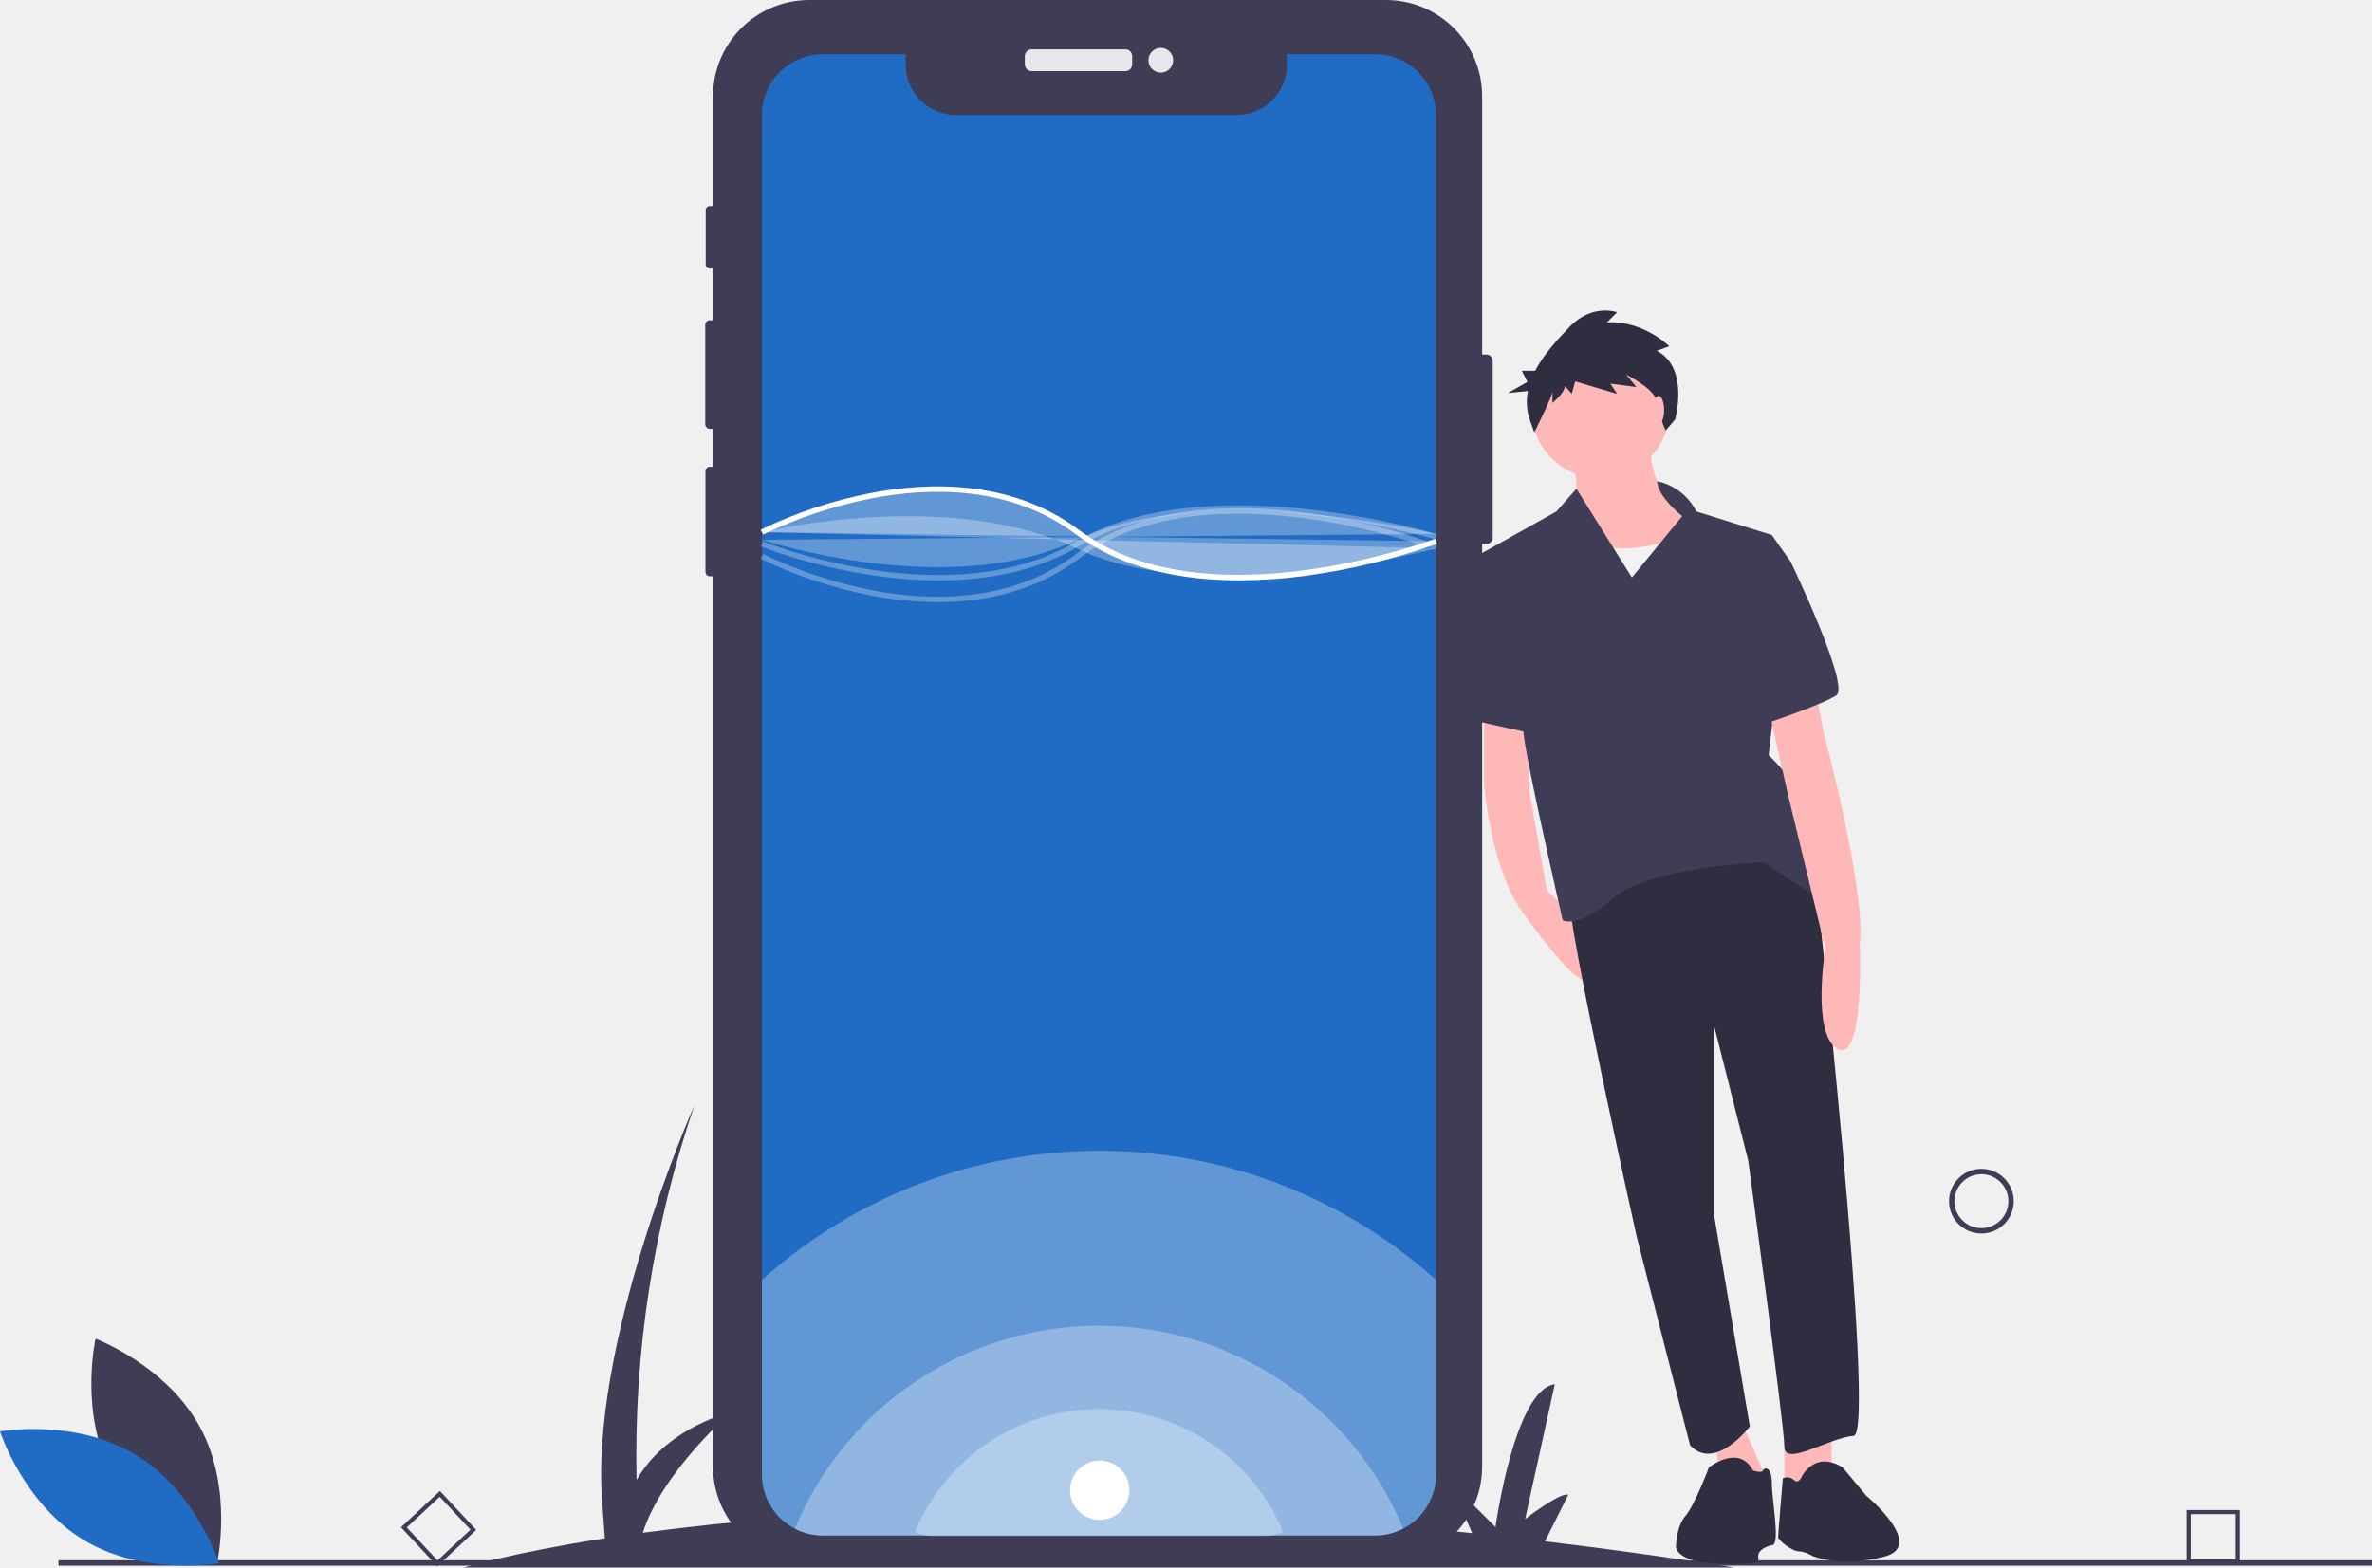
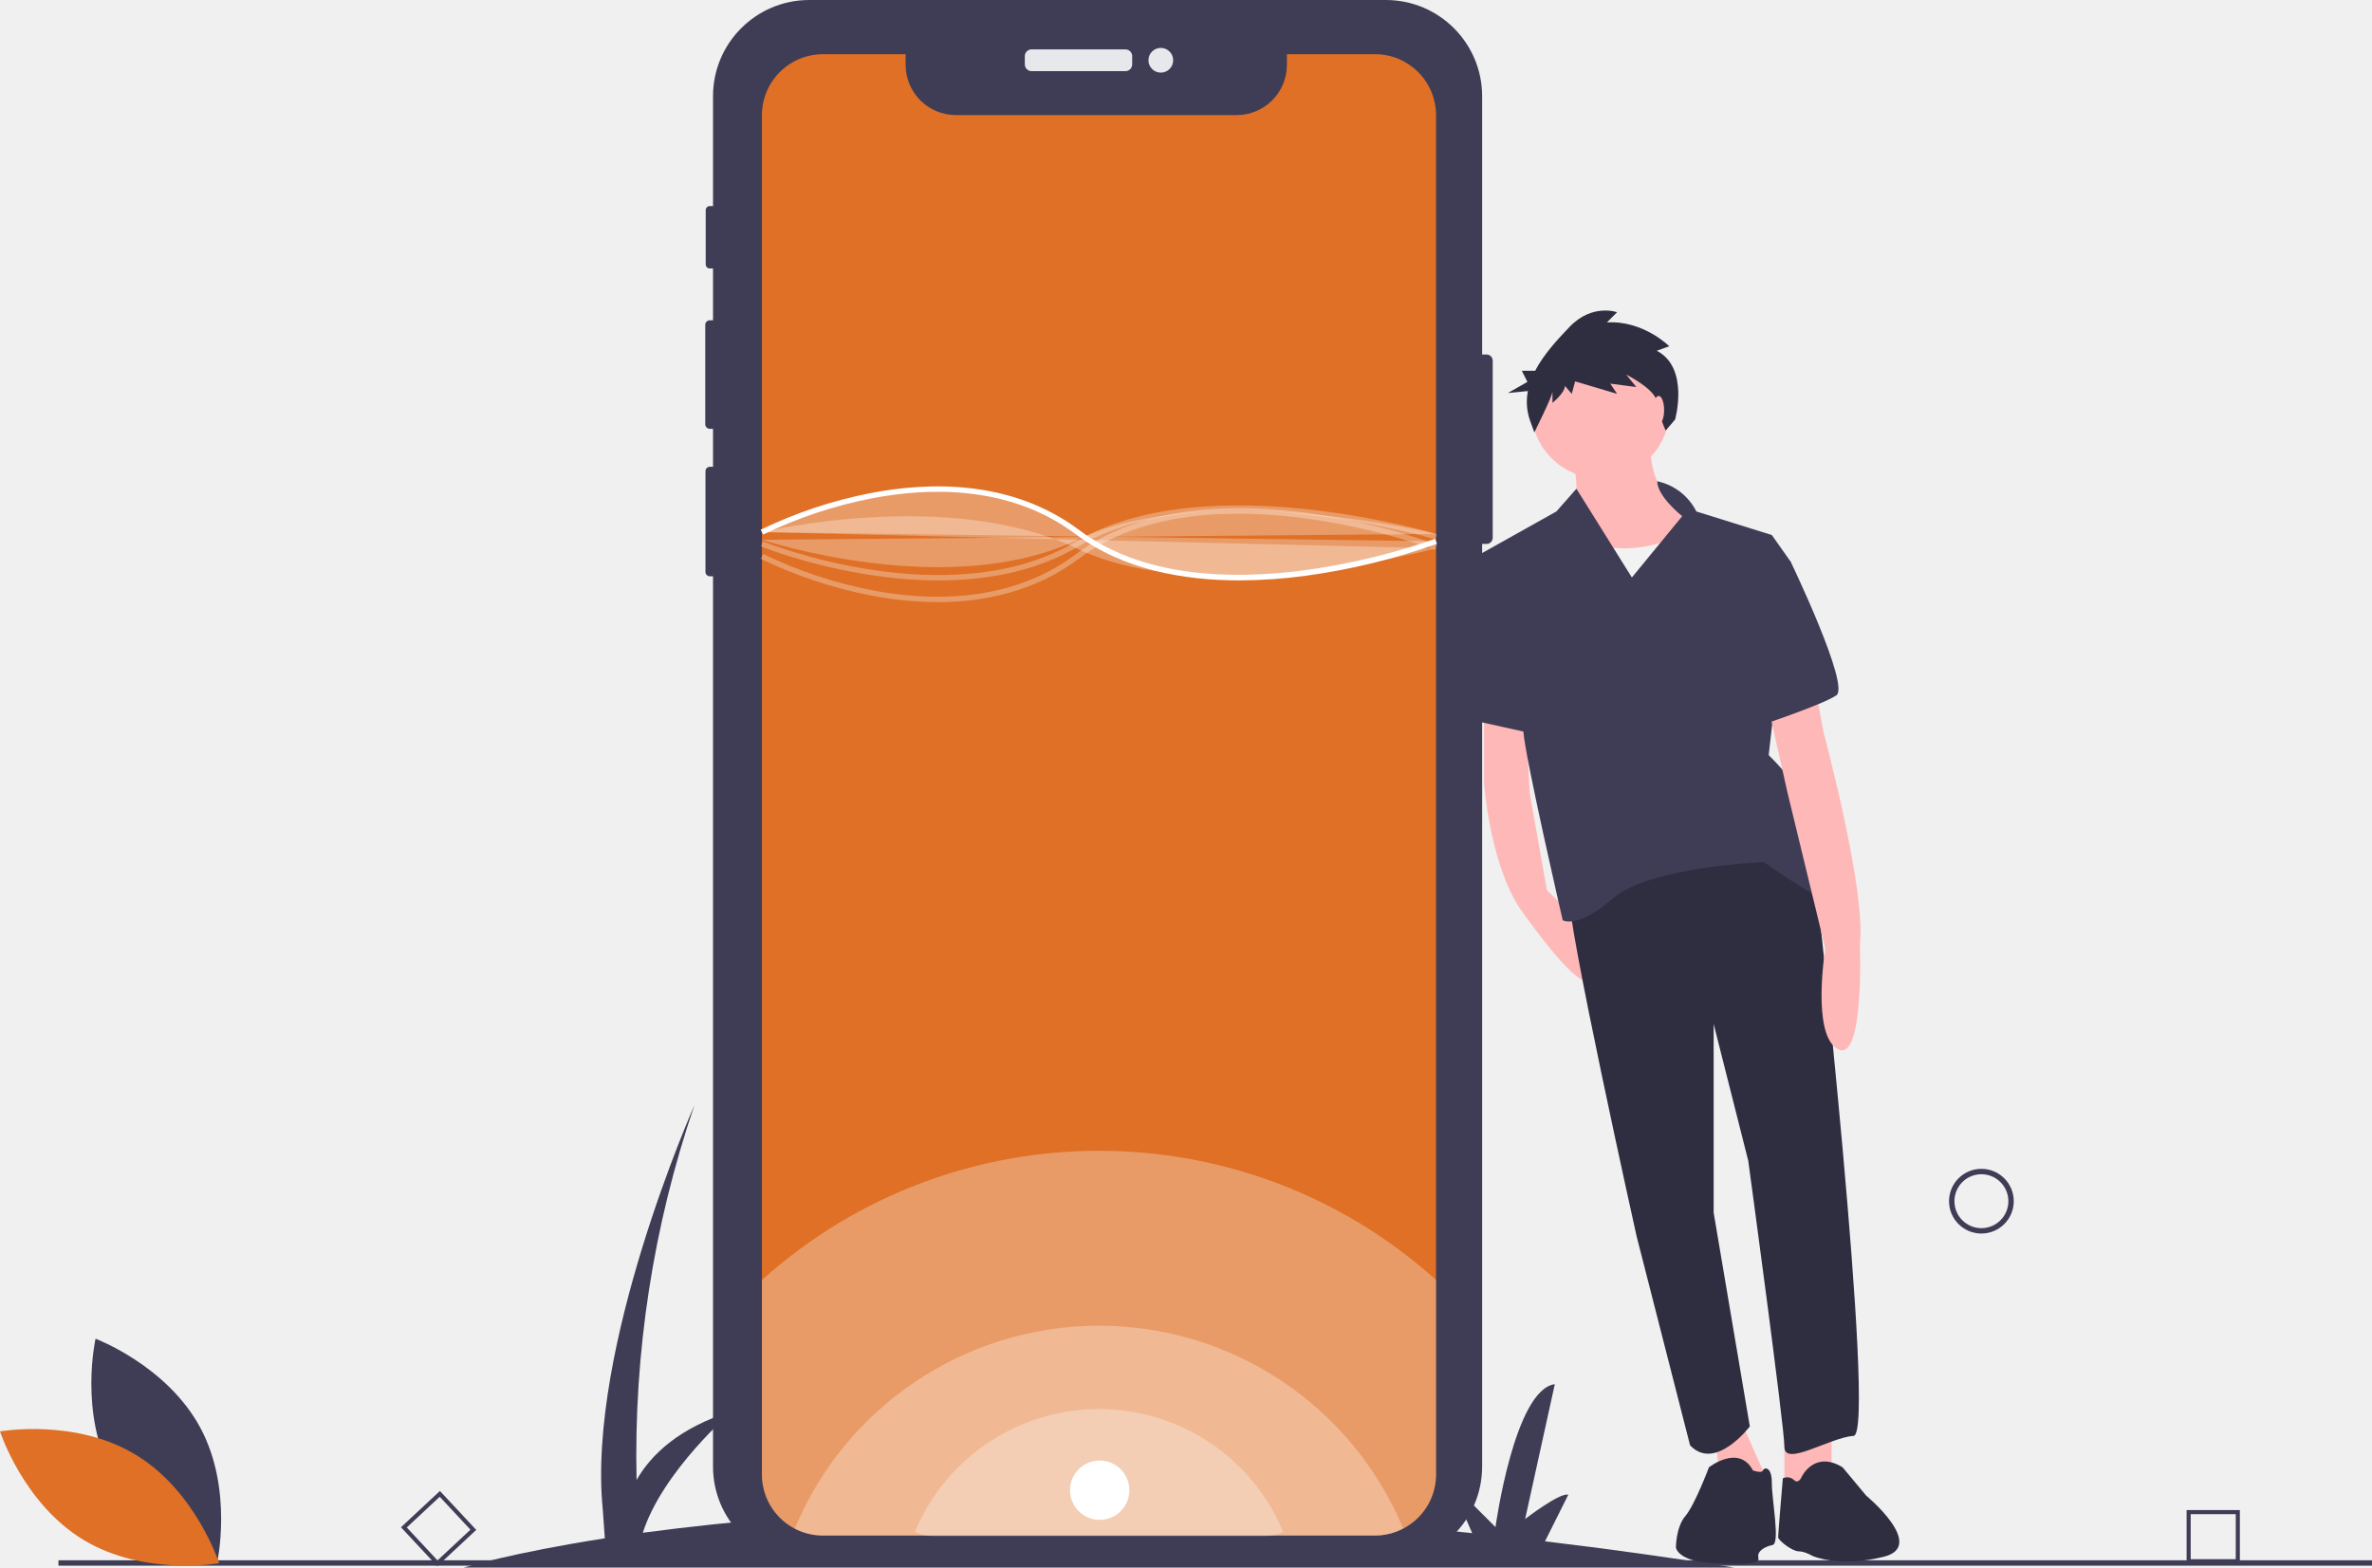
<svg xmlns="http://www.w3.org/2000/svg" id="f7bb3db6-0aca-42e3-bcc4-5e9b3a55e19d" data-name="Layer 1" width="879.5" height="581.351" viewBox="0 0 879.5 581.351">
  <path d="M803.25,740.675q-36.476-5.71-70.143-9.714L741.75,713.675c-3-1-16,9-16,9l11-50c-15,2-22,53-22,53l-17-17,8.368,19.247c-68.681-7.217-127.947-9.469-177.766-8.952L535.75,704.175c-3-1-16,9-16,9l11-50c-15,2-22,53-22,53l-17-17,8.863,20.386A997.852,997.852,0,0,0,398.591,727.777c7.382-22.996,33.159-45.102,33.159-45.102-19.821,6.166-30.132,16.212-35.469,25.525A401.561,401.561,0,0,1,417.75,569.175s-40,90-34,150l.761,10.658C349.712,735.262,332.25,740.675,332.25,740.675Z" transform="translate(-160.25 -159.3247)" fill="#3f3d56" />
  <path d="M894.922,616.811a12,12,0,1,1,12-12A12.014,12.014,0,0,1,894.922,616.811Zm0-22a10,10,0,1,0,10,10A10.011,10.011,0,0,0,894.922,594.811Z" transform="translate(-160.25 -159.3247)" fill="#3f3d56" />
  <path d="M990.75,739.101H971.009V719.36H990.75Zm-18.223-1.519h16.704v-16.704H972.527Z" transform="translate(-160.25 -159.3247)" fill="#3f3d56" />
  <path d="M322.394,740.181l-13.465-14.436L323.365,712.28l13.465,14.436ZM311.075,725.819l11.394,12.215,12.215-11.394L323.29,714.426Z" transform="translate(-160.25 -159.3247)" fill="#3f3d56" />
  <rect x="21.672" y="578.662" width="857.828" height="2" fill="#3f3d56" />
  <path d="M713.725,293.085v65.68a2.296,2.296,0,0,1-2.29,2.29h-1.63v342.15a35.702,35.702,0,0,1-35.7,35.7H460.315a35.693,35.693,0,0,1-35.69-35.7v-330.15h-1.18a1.618,1.618,0,0,1-1.62-1.61v-37.38a1.62,1.62,0,0,1,1.62-1.62h1.18v-14.08H423.435a1.696,1.696,0,0,1-1.69-1.7v-36.87a1.694,1.694,0,0,1,1.69-1.69H424.625v-19.22H423.415a1.498,1.498,0,0,1-1.5-1.5v-20.12a1.507,1.507,0,0,1,1.5-1.51H424.625v-40.74a35.691,35.691,0,0,1,35.69-35.69H674.105a35.7,35.7,0,0,1,35.7,35.69v95.78H711.435A2.296,2.296,0,0,1,713.725,293.085Z" transform="translate(-160.25 -159.3247)" fill="#3f3d56" />
  <rect x="379.979" y="18.307" width="39.823" height="8.086" rx="2.542" fill="#e6e8ec" />
  <circle cx="430.41" cy="22.35" r="4.587" fill="#e6e8ec" />
-   <path d="M692.71,202.075v504.09a22.58,22.58,0,0,1-7.96,17.23,22.642,22.642,0,0,1-14.69,5.41H465.41a22.587,22.587,0,0,1-10.46-2.55,21.155,21.155,0,0,1-2.2-1.3,22.668,22.668,0,0,1-9.99-18.79v-504.09a22.649,22.649,0,0,1,22.65-22.65h30.63v3.93a18.65,18.65,0,0,0,18.65,18.65H618.77a18.65,18.65,0,0,0,18.65-18.65v-3.93h32.64A22.643,22.643,0,0,1,692.71,202.075Z" transform="translate(-160.25 -159.3247)" fill="#206bc4" />
+   <path d="M692.71,202.075v504.09a22.58,22.58,0,0,1-7.96,17.23,22.642,22.642,0,0,1-14.69,5.41H465.41a22.587,22.587,0,0,1-10.46-2.55,21.155,21.155,0,0,1-2.2-1.3,22.668,22.668,0,0,1-9.99-18.79v-504.09a22.649,22.649,0,0,1,22.65-22.65h30.63v3.93a18.65,18.65,0,0,0,18.65,18.65H618.77a18.65,18.65,0,0,0,18.65-18.65v-3.93h32.64A22.643,22.643,0,0,1,692.71,202.075Z" transform="translate(-160.25 -159.3247)" fill="#DF7026" />
  <path d="M692.71,634.005v72.16a22.58,22.58,0,0,1-7.96,17.23,22.642,22.642,0,0,1-14.69,5.41H465.41a22.587,22.587,0,0,1-10.46-2.55,21.155,21.155,0,0,1-2.2-1.3,22.668,22.668,0,0,1-9.99-18.79v-72.13a186.971,186.971,0,0,1,249.95-.03Z" transform="translate(-160.25 -159.3247)" fill="#fff" opacity="0.3" />
  <path d="M680.54,726.235a22.41,22.41,0,0,1-10.48,2.57H465.41a22.587,22.587,0,0,1-10.46-2.55,122.161,122.161,0,0,1,225.59-.02Z" transform="translate(-160.25 -159.3247)" fill="#fff" opacity="0.3" />
  <path d="M636,727.445A13.561,13.561,0,0,1,629.658,729H505.82a13.668,13.668,0,0,1-6.33-1.543A73.923,73.923,0,0,1,636,727.445Z" transform="translate(-160.25 -159.3247)" fill="#fff" opacity="0.3" />
  <path d="M619.796,374.575c-20.529,0-43.058-3.909-60.646-17.1-24.487-18.365-54.657-17.385-75.653-13.328a164.863,164.863,0,0,0-40.274,13.415l-.925-1.773a166.957,166.957,0,0,1,40.768-13.595c21.409-4.144,52.197-5.134,77.285,13.682,47,35.25,131.158,3.59,132.001,3.268l.717,1.867a242.355,242.355,0,0,1-48.706,11.857A186.202,186.202,0,0,1,619.796,374.575Z" transform="translate(-160.25 -159.3247)" fill="#fff" />
  <path d="M442.75,356.675s69-16.712,117,6.17,133-.17,133-.17" transform="translate(-160.25 -159.3247)" fill="#fff" opacity="0.3" />
  <path d="M507.891,382.636a131.456,131.456,0,0,1-24.826-2.479A166.957,166.957,0,0,1,442.297,366.562l.925-1.773a164.862,164.862,0,0,0,40.274,13.415c20.996,4.057,51.166,5.037,75.653-13.328,25.066-18.8,60.177-18.747,85.212-15.392a242.355,242.355,0,0,1,48.706,11.857l-.717,1.867c-.845-.324-85.001-31.983-132.001,3.268C543.898,378.814,524.993,382.636,507.891,382.636Z" transform="translate(-160.25 -159.3247)" fill="#fff" opacity="0.3" />
  <path d="M508.231,374.584c-34.634,0-65.391-12.425-65.852-12.615l.762-1.85c.685.282,69.088,27.899,116.1.064,47.825-28.32,132.906-3.041,133.759-2.782l-.58,1.914c-.845-.256-85.093-25.281-132.161,2.589C544.197,371.415,525.719,374.584,508.231,374.584Z" transform="translate(-160.25 -159.3247)" fill="#fff" opacity="0.3" />
  <path d="M442.76,359.505s68.99,22.882,116.99,0,132.96-2.162,132.96-2.162" transform="translate(-160.25 -159.3247)" fill="#fff" opacity="0.3" />
  <path d="M710.519,420.725v29.153s2.332,32.651,15.159,48.977c0,0,20.99,29.736,23.905,23.322l-3.59-21.115-12.152-11.536-6.414-36.149-1.749-32.651Z" transform="translate(-160.25 -159.3247)" fill="#ffb8b8" />
  <polygon points="679.124 524.941 679.124 546.514 661.633 552.928 661.633 527.856 679.124 524.941" fill="#ffb8b8" />
  <polygon points="643.558 522.609 655.219 548.846 638.894 555.843 635.395 530.189 643.558 522.609" fill="#ffb8b8" />
  <path d="M832.961,480.779s23.322,210.483,14.576,211.066-25.654,11.661-25.654,4.081S808.472,589.811,808.472,589.811L795.645,539.085V609.052l13.41,79.296s-12.827,16.909-22.156,6.997l-19.824-77.546S740.838,500.02,742.004,490.691C742.004,490.691,802.059,439.382,832.961,480.779Z" transform="translate(-160.25 -159.3247)" fill="#2f2e41" />
  <path d="M828.296,707.005s4.664-9.912,15.159-3.498l8.746,10.495S874.75,732.675,858.75,736.675c-16.491,4.123-26.372-.263-26.372-.263s-2.915-1.749-5.247-1.749-7.58-4.081-7.58-5.248,1.749-21.827,1.749-21.827a3.677,3.677,0,0,1,4.081.583C827.13,709.92,828.296,707.005,828.296,707.005Z" transform="translate(-160.25 -159.3247)" fill="#2f2e41" />
  <path d="M793.896,703.507s11.078-8.746,16.326,1.166c0,0,3.304,1.166,3.693,0s3.304-1.749,3.304,4.664,3.166,22.41.251,22.993-5.831,2.332-5.247,4.664-3.166,2.661-16.576,2.078-13.993-5.831-13.993-5.831,0-7.58,3.498-11.661S793.896,703.507,793.896,703.507Z" transform="translate(-160.25 -159.3247)" fill="#2f2e41" />
  <path d="M772.323,321.605s-2.915,21.573,15.742,29.153-41.397,32.651-47.228,18.075,1.166-19.241,1.166-19.241,5.831-5.831.583-21.573Z" transform="translate(-160.25 -159.3247)" fill="#ffb8b8" />
  <circle cx="593.415" cy="151.785" r="25.654" fill="#ffb8b8" />
  <path d="M783.401,357.755s-17.492,9.329-34.4,2.332-16.326,23.322-16.326,23.322l8.746,22.739,60.638-5.831-4.081-34.983Z" transform="translate(-160.25 -159.3247)" fill="#f2f2f2" />
  <path d="M774.711,337.804a21.166,21.166,0,0,1,14.521,11.205l27.987,8.746,6.997,9.912-8.163,71.716s15.159,14.576,15.159,22.739,18.658,36.149,9.329,32.651-26.238-15.743-26.238-15.743-42.563,1.749-55.973,13.41-18.658,8.163-18.658,8.163-13.993-60.638-14.576-69.967-16.909-65.302-16.909-65.302l29.153-16.326,7.425-8.425,20.561,32.913L783.984,350.758S774.766,343.508,774.711,337.804Z" transform="translate(-160.25 -159.3247)" fill="#3f3d56" />
  <path d="M832.961,412.562l3.498,18.658s15.743,58.306,13.41,78.129c0,0,1.749,44.312-8.163,39.065s-4.664-37.316-4.664-37.316L823.049,453.376l-7.58-33.817Z" transform="translate(-160.25 -159.3247)" fill="#ffb8b8" />
  <path d="M818.384,364.168l5.831,3.498s22.156,46.061,16.909,49.56S813.137,428.304,813.137,428.304Z" transform="translate(-160.25 -159.3247)" fill="#3f3d56" />
  <polygon points="561.93 206.01 548.228 205.718 545.022 211.257 549.103 267.814 570.093 272.478 561.93 206.01" fill="#3f3d56" />
  <path d="M774.556,289.413l4.624-1.681s-9.668-9.669-23.12-8.828l3.783-3.783s-9.248-3.363-17.656,5.465c-4.42,4.641-9.533,10.095-12.721,16.24h-4.952l2.067,4.134-7.234,4.134,7.425-.743a20.859,20.859,0,0,0,.702,10.706l1.681,4.624s6.726-13.452,6.726-15.133v4.204s4.624-3.783,4.624-6.306l2.522,2.943,1.261-4.624,15.554,4.624-2.522-3.783,9.669,1.261-3.783-4.624s10.93,5.465,11.35,10.089,3.306,10.652,3.306,10.652l3.498-4.081S786.747,295.719,774.556,289.413Z" transform="translate(-160.25 -159.3247)" fill="#2f2e41" />
  <ellipse cx="614.988" cy="152.077" rx="2.041" ry="5.247" fill="#ffb8b8" />
  <path d="M201.884,706.341c12.428,23.049,38.806,32.944,38.806,32.944s6.227-27.475-6.201-50.524-38.806-32.944-38.806-32.944S189.456,683.292,201.884,706.341Z" transform="translate(-160.25 -159.3247)" fill="#3f3d56" />
-   <path d="M210.427,698.758c22.438,13.5,31.08,40.314,31.08,40.314s-27.738,4.927-50.177-8.573S160.25,690.185,160.25,690.185,187.988,685.258,210.427,698.758Z" transform="translate(-160.25 -159.3247)" fill="#206bc4" />
+   <path d="M210.427,698.758c22.438,13.5,31.08,40.314,31.08,40.314s-27.738,4.927-50.177-8.573S160.25,690.185,160.25,690.185,187.988,685.258,210.427,698.758Z" transform="translate(-160.25 -159.3247)" fill="#DF7026" />
  <path d="M442.76,356.675s68.99-36,116.99,0,132.96,3.402,132.96,3.402" transform="translate(-160.25 -159.3247)" fill="#fff" opacity="0.3" />
  <circle cx="407.75" cy="552.675" r="11" fill="#fff" />
</svg>
